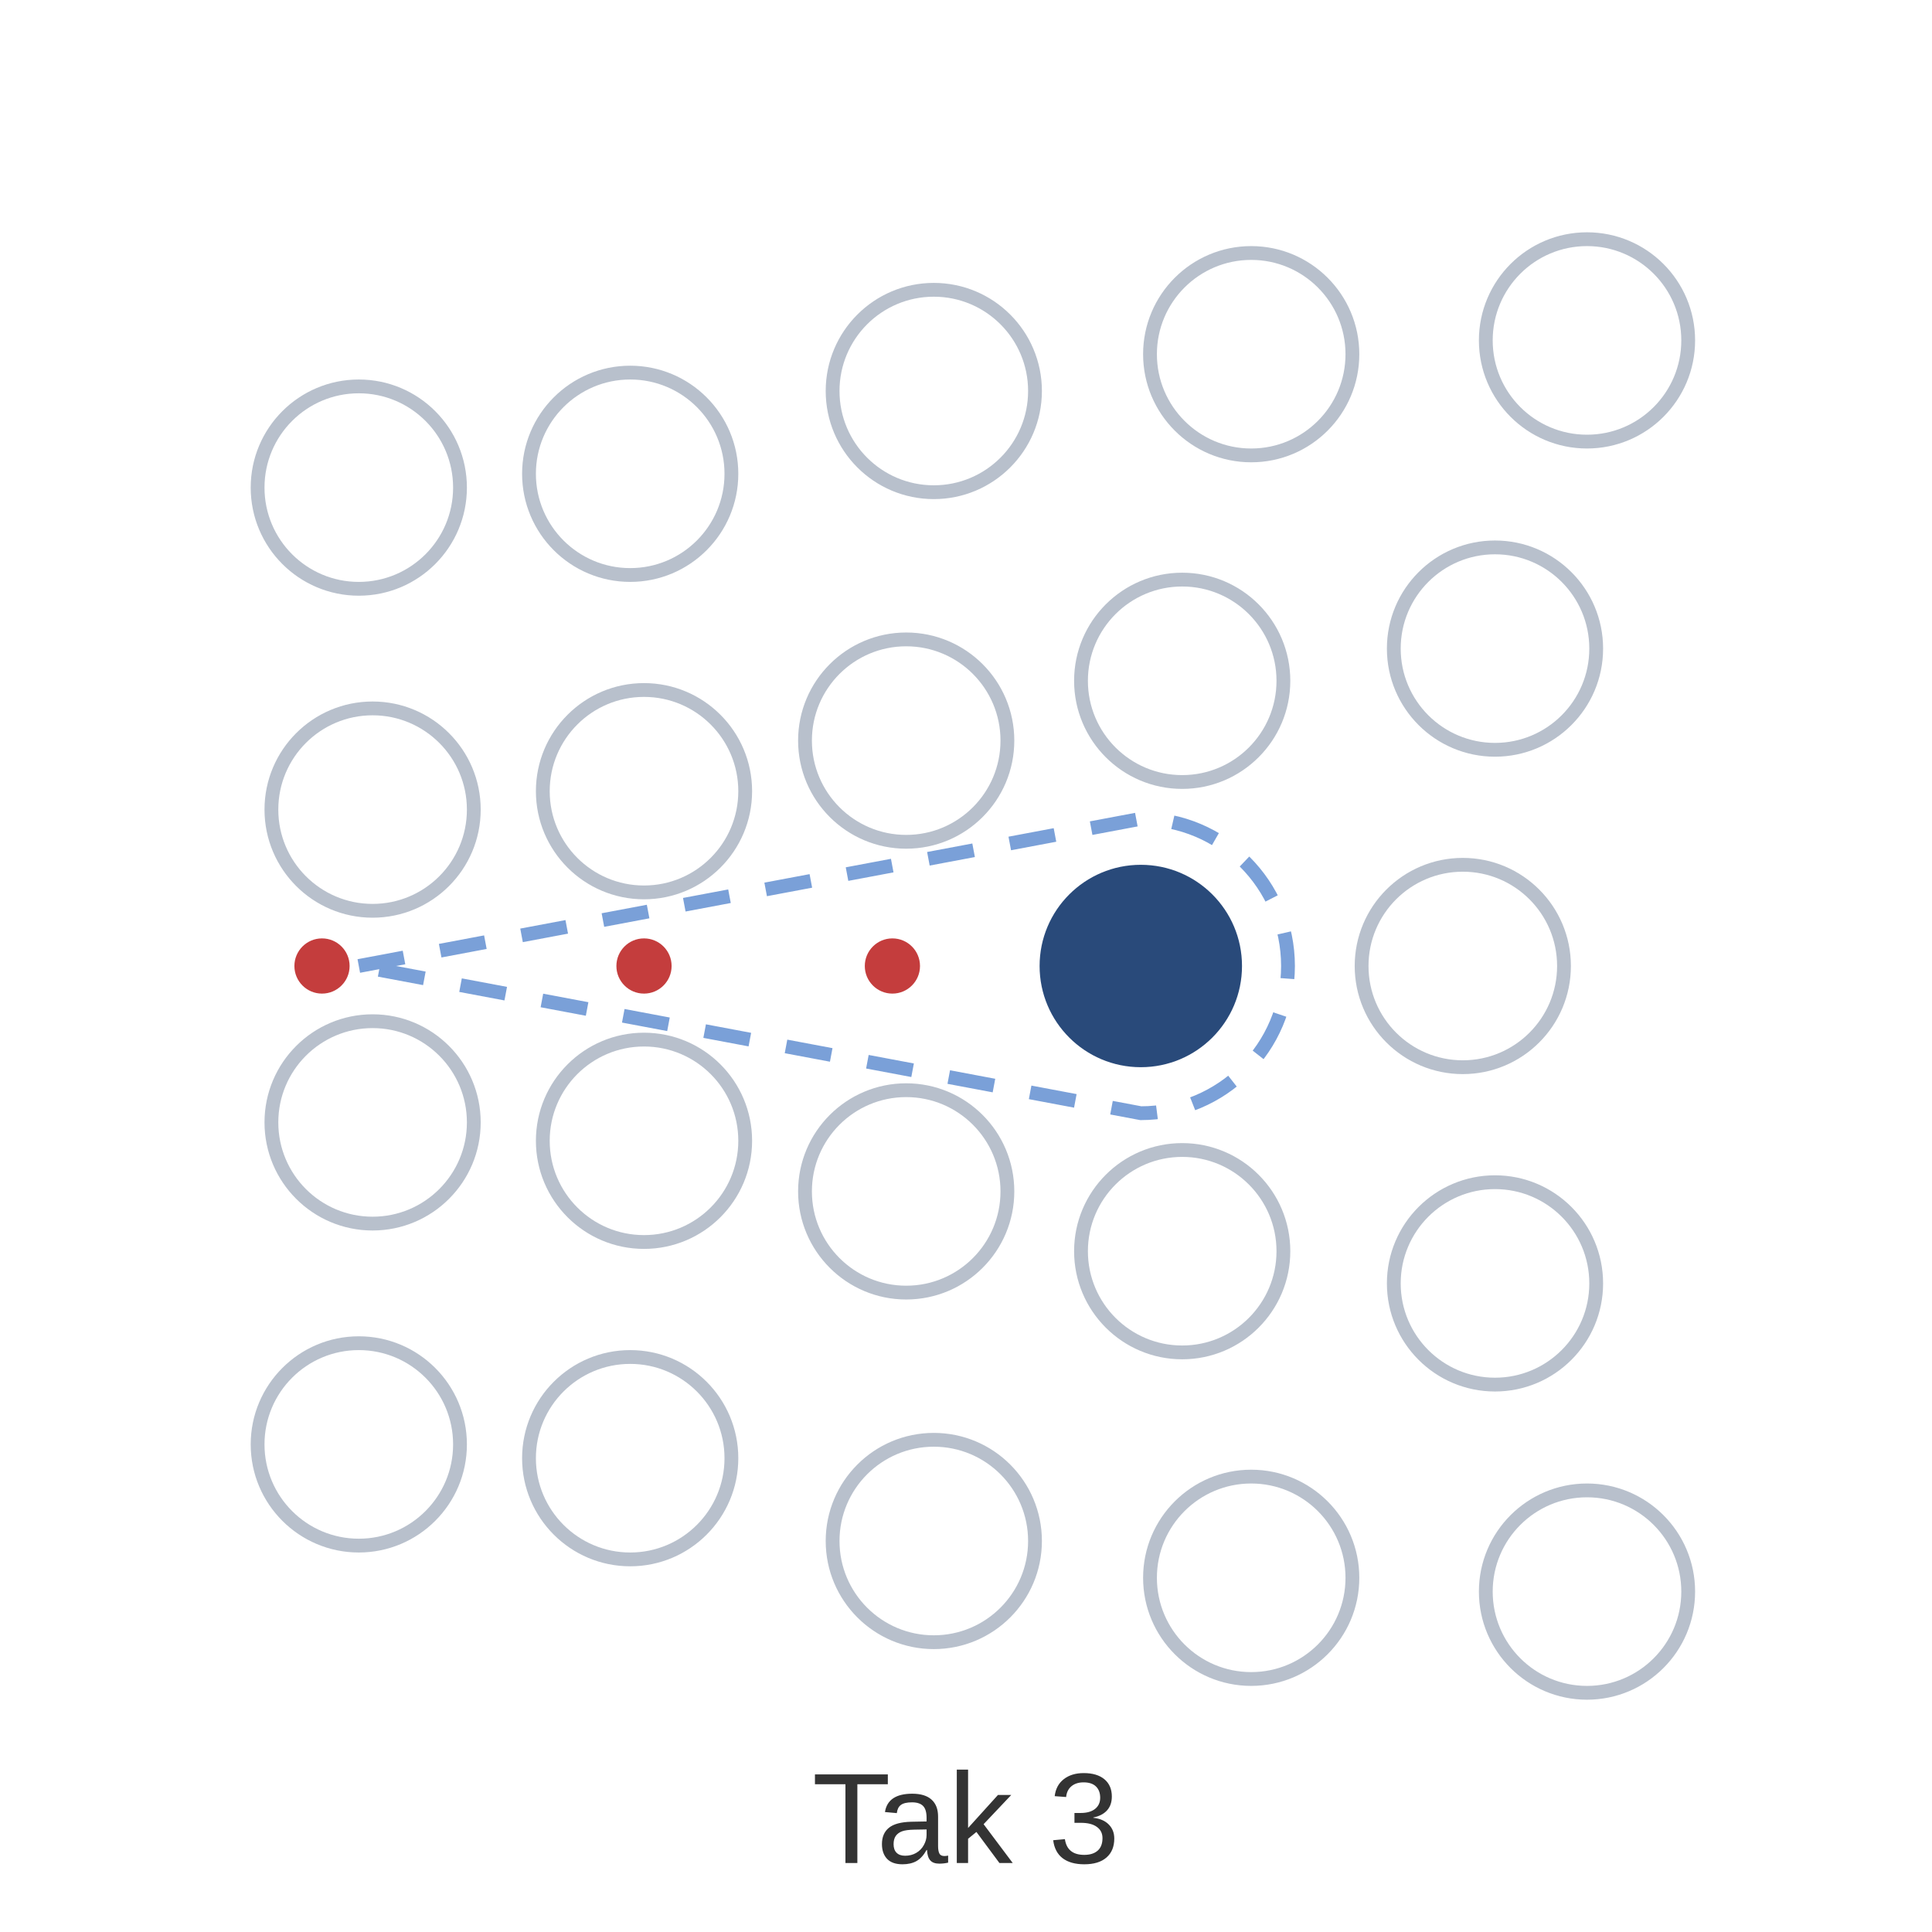
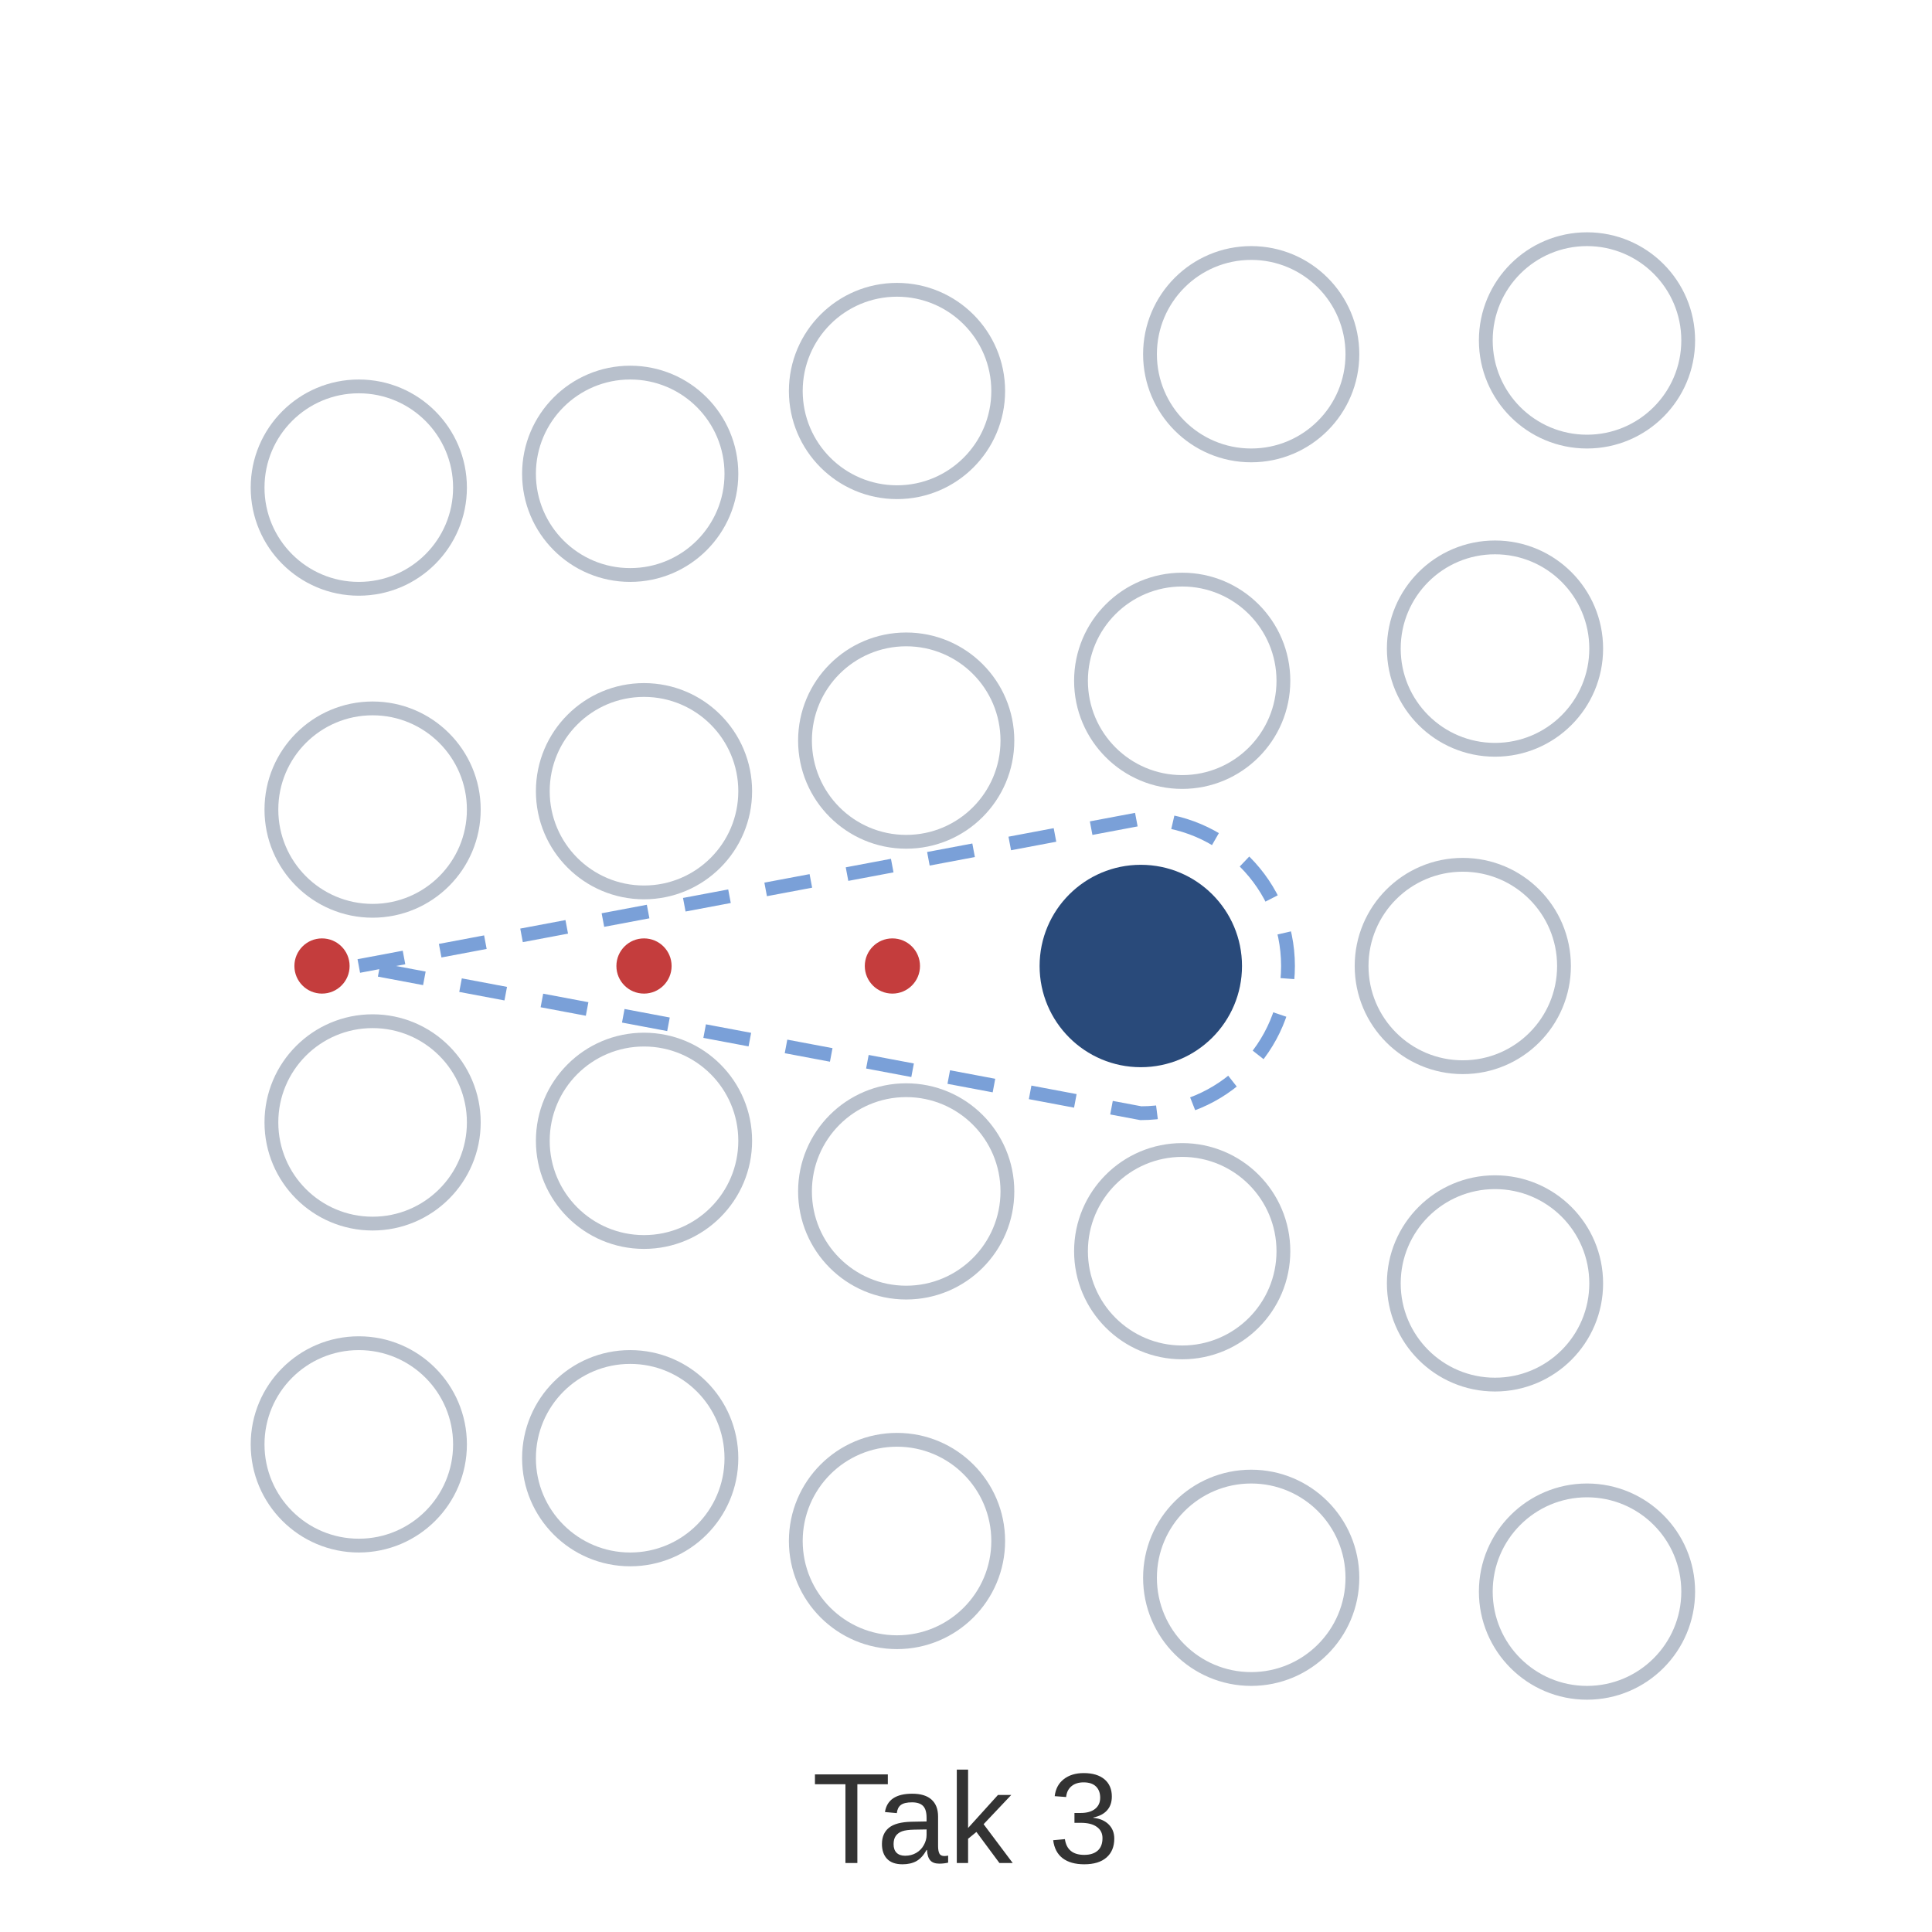
<svg xmlns="http://www.w3.org/2000/svg" width="420" height="420" viewBox="0 0 420 420">
  <rect width="100%" height="100%" fill="white" />
  <g fill="none" stroke="#b8c0cc" stroke-width="3">
    <circle cx="78" cy="106" r="22" />
    <circle cx="137" cy="103" r="22" />
-     <circle cx="203" cy="85" r="22" />
+     <circle cx="195" cy="85" r="22" />
    <circle cx="272" cy="77" r="22" />
    <circle cx="345" cy="74" r="22" />
    <circle cx="81" cy="176" r="22" />
    <circle cx="140" cy="172" r="22" />
    <circle cx="197" cy="161" r="22" />
    <circle cx="257" cy="148" r="22" />
    <circle cx="325" cy="141" r="22" />
    <circle cx="318" cy="210" r="22" />
    <circle cx="81" cy="244" r="22" />
    <circle cx="140" cy="248" r="22" />
    <circle cx="197" cy="259" r="22" />
    <circle cx="257" cy="272" r="22" />
    <circle cx="325" cy="279" r="22" />
    <circle cx="78" cy="314" r="22" />
    <circle cx="137" cy="317" r="22" />
-     <circle cx="203" cy="335" r="22" />
+     <circle cx="195" cy="335" r="22" />
    <circle cx="272" cy="343" r="22" />
    <circle cx="345" cy="346" r="22" />
  </g>
  <circle cx="248" cy="210" r="22" fill="#294a7a" />
  <circle cx="70" cy="210" r="6" fill="#c43d3d" />
  <circle cx="140" cy="210" r="6" fill="#c43d3d" />
  <circle cx="194" cy="210" r="6" fill="#c43d3d" />
  <path d="     M 78 210     L 248 178     A 32 32 0 0 1 248 242     Z" fill="none" stroke="#7aa0d8" stroke-width="3" stroke-dasharray="10 8" />
  <text x="210" y="405" text-anchor="middle" font-family="Arial, sans-serif" font-size="28" fill="#333">
    Tak 3
  </text>
</svg>
